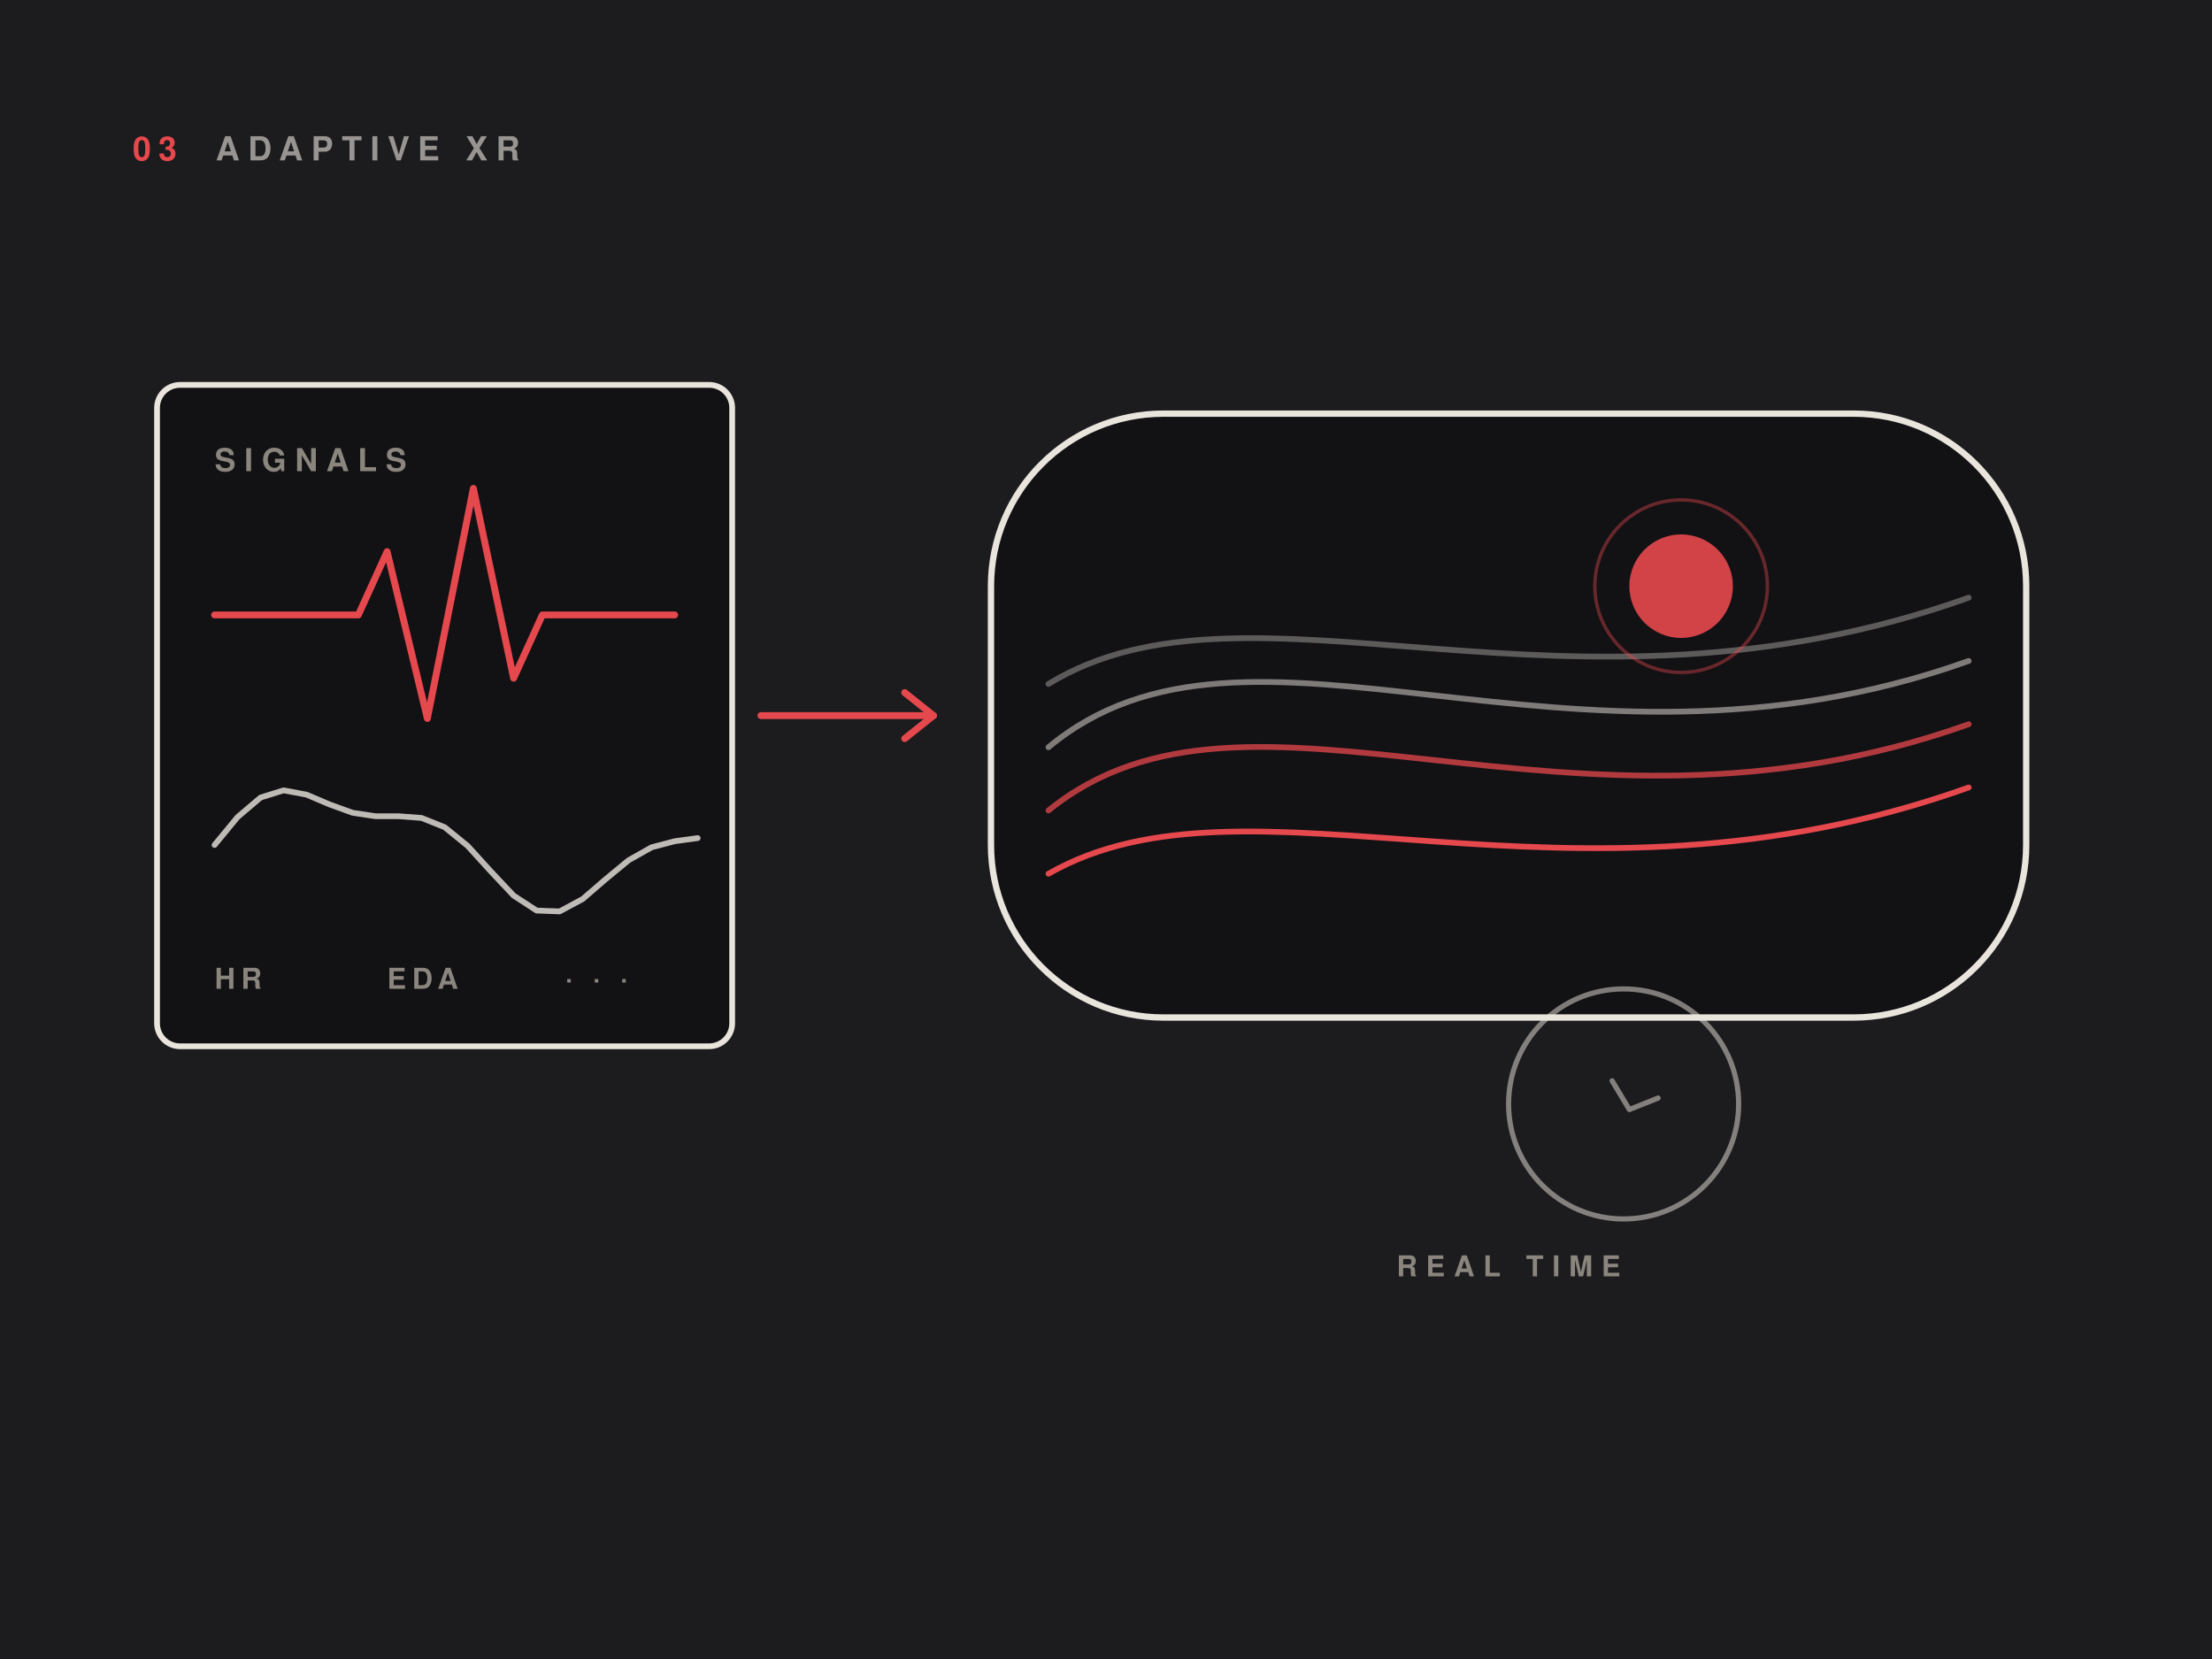
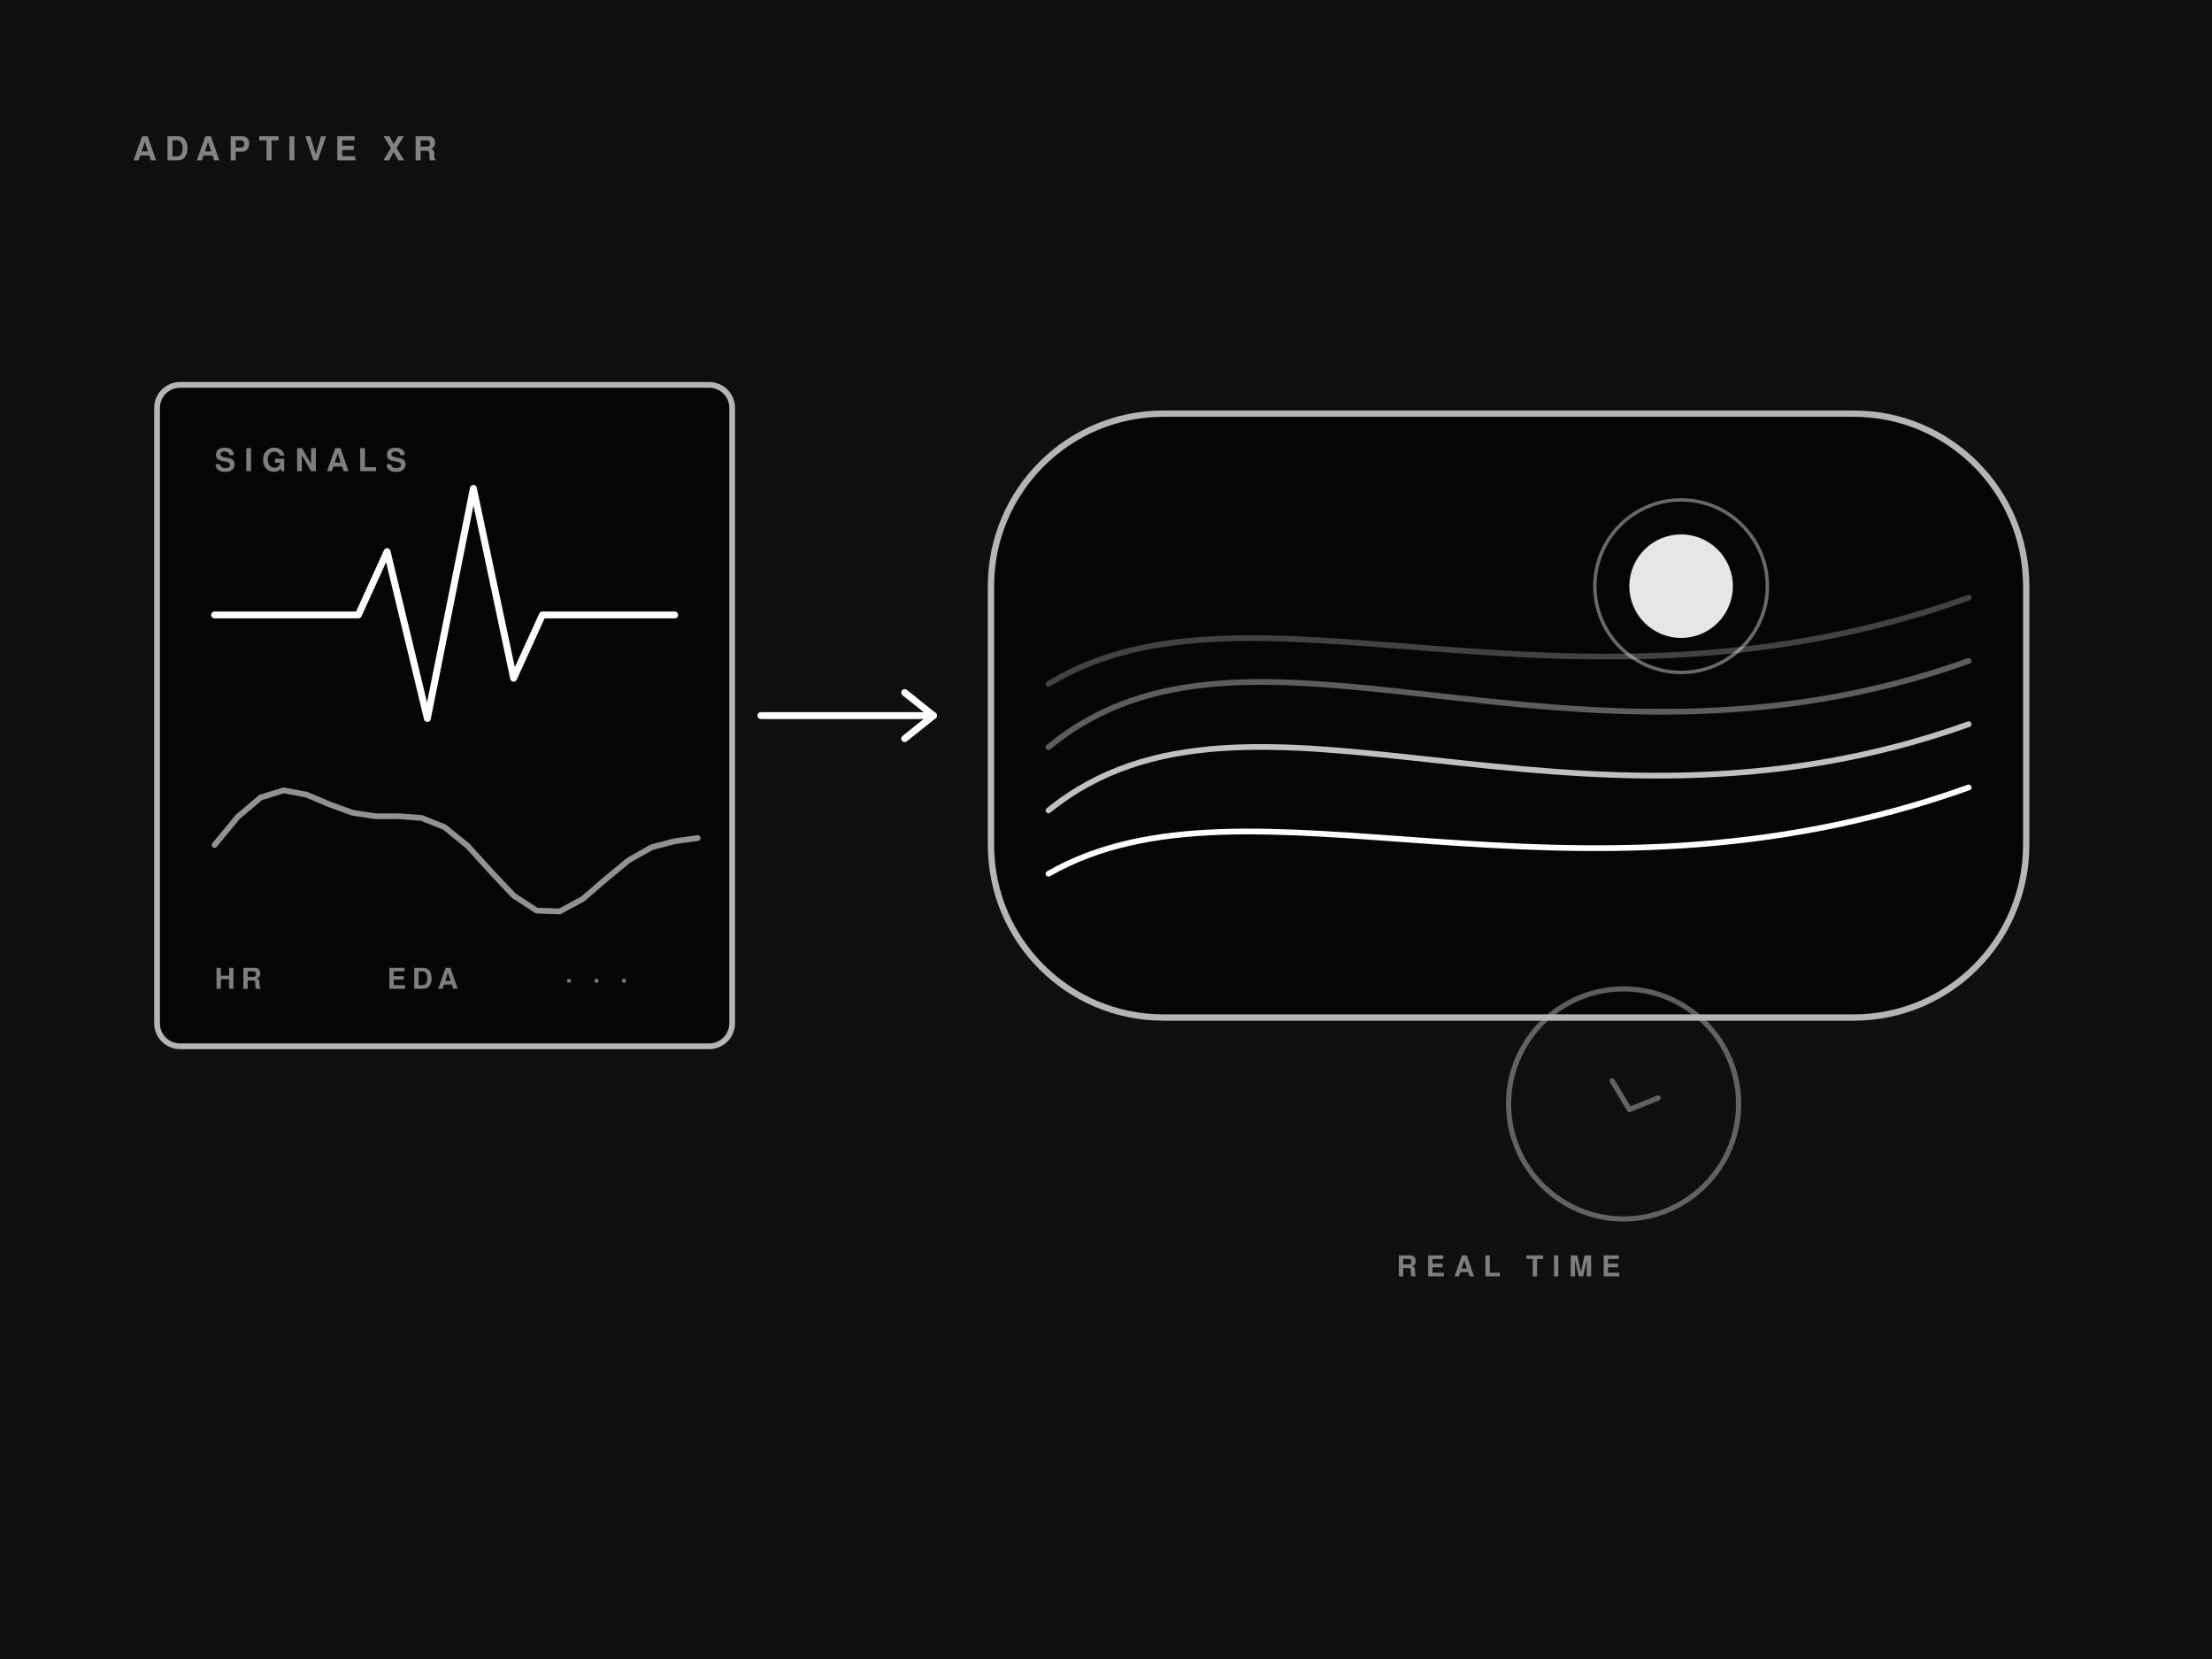
<svg xmlns="http://www.w3.org/2000/svg" viewBox="0 0 800 600" width="800" height="600" role="img">
-   <rect width="800" height="600" fill="#1C1B1E" />
+   <rect width="800" height="600" fill="#0F0F0F" />
  <g transform="translate(400 316) scale(1.04) translate(-400 -300)">
-     <rect x="70.0" y="130.0" width="200.0" height="230.0" rx="8" stroke="#E9E5DD" stroke-width="2" fill="#121114" opacity="1" />
-     <text x="90" y="160" text-anchor="start" font-family="Figtree, 'Segoe UI', Helvetica, Arial, sans-serif" font-size="11" font-weight="700" letter-spacing="3" fill="#8A857D" opacity="1">SIGNALS</text>
-     <path d="M90 210h50l10-22 14 58 16-80 14 66 10-22h46" stroke="#E5484D" stroke-width="2.4" fill="none" stroke-linecap="round" stroke-linejoin="round" opacity="1" />
-     <path d="M90 290 L98 280.3 L106 273.5 L114 271.0 L122 272.5 L130 275.9 L138 278.8 L146 280.0 L154 280.0 L162 280.6 L170 283.8 L178 290.3 L186 299.1 L194 307.6 L202 312.8 L210 313.1 L218 308.8 L226 301.9 L234 295.3 L242 290.8 L250 288.7 L258 287.6" stroke="#E9E5DD" stroke-width="2" fill="none" stroke-linecap="round" stroke-linejoin="round" opacity="0.8" />
-     <text x="90" y="340" text-anchor="start" font-family="Figtree, 'Segoe UI', Helvetica, Arial, sans-serif" font-size="10" font-weight="700" letter-spacing="2" fill="#8A857D" opacity="1">HR</text>
-     <text x="150" y="340" text-anchor="start" font-family="Figtree, 'Segoe UI', Helvetica, Arial, sans-serif" font-size="10" font-weight="700" letter-spacing="2" fill="#8A857D" opacity="1">EDA</text>
-     <text x="212" y="340" text-anchor="start" font-family="Figtree, 'Segoe UI', Helvetica, Arial, sans-serif" font-size="10" font-weight="700" letter-spacing="2" fill="#8A857D" opacity="1">· · ·</text>
-     <path d="M280 245h60" stroke="#E5484D" stroke-width="2.4" fill="none" stroke-linecap="round" stroke-linejoin="round" opacity="1" />
-     <path d="M330 237l10 8-10 8" stroke="#E5484D" stroke-width="2.4" fill="none" stroke-linecap="round" stroke-linejoin="round" opacity="1" />
-     <rect x="360.0" y="140.0" width="360.0" height="210.0" rx="60" stroke="#E9E5DD" stroke-width="2.2" fill="#121114" opacity="1" />
-     <path d="M380 300C450 260.0 560 320 700 270" stroke="#E5484D" stroke-width="2" fill="none" stroke-linecap="round" stroke-linejoin="round" opacity="1" />
-     <path d="M380 278C450 221.171 560 298 700 248" stroke="#E5484D" stroke-width="2" fill="none" stroke-linecap="round" stroke-linejoin="round" opacity="0.75" />
-     <path d="M380 256C450 197.814 560 276 700 226" stroke="#E9E5DD" stroke-width="2" fill="none" stroke-linecap="round" stroke-linejoin="round" opacity="0.5" />
-     <path d="M380 234C450 191.178 560 254 700 204" stroke="#E9E5DD" stroke-width="2" fill="none" stroke-linecap="round" stroke-linejoin="round" opacity="0.35" />
-     <circle cx="600.0" cy="200.0" r="18" fill="#E5484D" opacity="0.9" />
-     <circle cx="600.0" cy="200.0" r="30" stroke="#E5484D" stroke-width="1.2" fill="none" opacity="0.4" />
-     <path d="M540 380a40 40 0 1 1 0 .1" stroke="#E9E5DD" stroke-width="1.8" fill="none" stroke-linecap="round" stroke-linejoin="round" opacity="0.5" />
-     <path d="M576 372l6 10 10-4" stroke="#E9E5DD" stroke-width="1.8" fill="none" stroke-linecap="round" stroke-linejoin="round" opacity="0.5" />
-     <text x="540" y="440" text-anchor="middle" font-family="Figtree, 'Segoe UI', Helvetica, Arial, sans-serif" font-size="10" font-weight="700" letter-spacing="3" fill="#8A857D" opacity="1">REAL TIME</text>
+     <rect x="70.0" y="130.0" width="200.0" height="230.0" rx="8" stroke="#B5B5B5" stroke-width="2" fill="#050505" opacity="1" />
+     <text x="90" y="160" text-anchor="start" font-family="Figtree, 'Segoe UI', Helvetica, Arial, sans-serif" font-size="11" font-weight="700" letter-spacing="3" fill="#7E7E7E" opacity="1">SIGNALS</text>
+     <path d="M90 210h50l10-22 14 58 16-80 14 66 10-22h46" stroke="#FFFFFF" stroke-width="2.4" fill="none" stroke-linecap="round" stroke-linejoin="round" opacity="1" />
+     <path d="M90 290 L98 280.3 L106 273.5 L114 271.0 L122 272.5 L130 275.9 L138 278.8 L146 280.0 L154 280.0 L162 280.6 L170 283.8 L178 290.3 L186 299.1 L194 307.6 L202 312.8 L210 313.1 L218 308.8 L226 301.9 L234 295.3 L242 290.8 L250 288.7 L258 287.6" stroke="#B5B5B5" stroke-width="2" fill="none" stroke-linecap="round" stroke-linejoin="round" opacity="0.8" />
+     <text x="90" y="340" text-anchor="start" font-family="Figtree, 'Segoe UI', Helvetica, Arial, sans-serif" font-size="10" font-weight="700" letter-spacing="2" fill="#7E7E7E" opacity="1">HR</text>
+     <text x="150" y="340" text-anchor="start" font-family="Figtree, 'Segoe UI', Helvetica, Arial, sans-serif" font-size="10" font-weight="700" letter-spacing="2" fill="#7E7E7E" opacity="1">EDA</text>
+     <text x="212" y="340" text-anchor="start" font-family="Figtree, 'Segoe UI', Helvetica, Arial, sans-serif" font-size="10" font-weight="700" letter-spacing="2" fill="#7E7E7E" opacity="1">· · ·</text>
+     <path d="M280 245h60" stroke="#FFFFFF" stroke-width="2.4" fill="none" stroke-linecap="round" stroke-linejoin="round" opacity="1" />
+     <path d="M330 237l10 8-10 8" stroke="#FFFFFF" stroke-width="2.4" fill="none" stroke-linecap="round" stroke-linejoin="round" opacity="1" />
+     <rect x="360.0" y="140.0" width="360.0" height="210.0" rx="60" stroke="#B5B5B5" stroke-width="2.2" fill="#050505" opacity="1" />
+     <path d="M380 300C450 260.0 560 320 700 270" stroke="#FFFFFF" stroke-width="2" fill="none" stroke-linecap="round" stroke-linejoin="round" opacity="1" />
+     <path d="M380 278C450 221.171 560 298 700 248" stroke="#FFFFFF" stroke-width="2" fill="none" stroke-linecap="round" stroke-linejoin="round" opacity="0.75" />
+     <path d="M380 256C450 197.814 560 276 700 226" stroke="#B5B5B5" stroke-width="2" fill="none" stroke-linecap="round" stroke-linejoin="round" opacity="0.5" />
+     <path d="M380 234C450 191.178 560 254 700 204" stroke="#B5B5B5" stroke-width="2" fill="none" stroke-linecap="round" stroke-linejoin="round" opacity="0.35" />
+     <circle cx="600.0" cy="200.0" r="18" fill="#FFFFFF" opacity="0.9" />
+     <circle cx="600.0" cy="200.0" r="30" stroke="#FFFFFF" stroke-width="1.2" fill="none" opacity="0.4" />
+     <path d="M540 380a40 40 0 1 1 0 .1" stroke="#B5B5B5" stroke-width="1.8" fill="none" stroke-linecap="round" stroke-linejoin="round" opacity="0.5" />
+     <path d="M576 372l6 10 10-4" stroke="#B5B5B5" stroke-width="1.8" fill="none" stroke-linecap="round" stroke-linejoin="round" opacity="0.5" />
+     <text x="540" y="440" text-anchor="middle" font-family="Figtree, 'Segoe UI', Helvetica, Arial, sans-serif" font-size="10" font-weight="700" letter-spacing="3" fill="#7E7E7E" opacity="1">REAL TIME</text>
  </g>
-   <text x="48" y="58" text-anchor="start" font-family="Figtree, 'Segoe UI', Helvetica, Arial, sans-serif" font-size="12" font-weight="700" letter-spacing="2.6" fill="#E5484D" opacity="1">03</text>
-   <text x="78" y="58" text-anchor="start" font-family="Figtree, 'Segoe UI', Helvetica, Arial, sans-serif" font-size="12" font-weight="600" letter-spacing="3" fill="#E9E5DD" opacity="0.6">ADAPTIVE XR</text>
+   <text x="48" y="58" text-anchor="start" font-family="Figtree, 'Segoe UI', Helvetica, Arial, sans-serif" font-size="12" font-weight="600" letter-spacing="3" fill="#B5B5B5" opacity="0.7">ADAPTIVE XR</text>
</svg>
